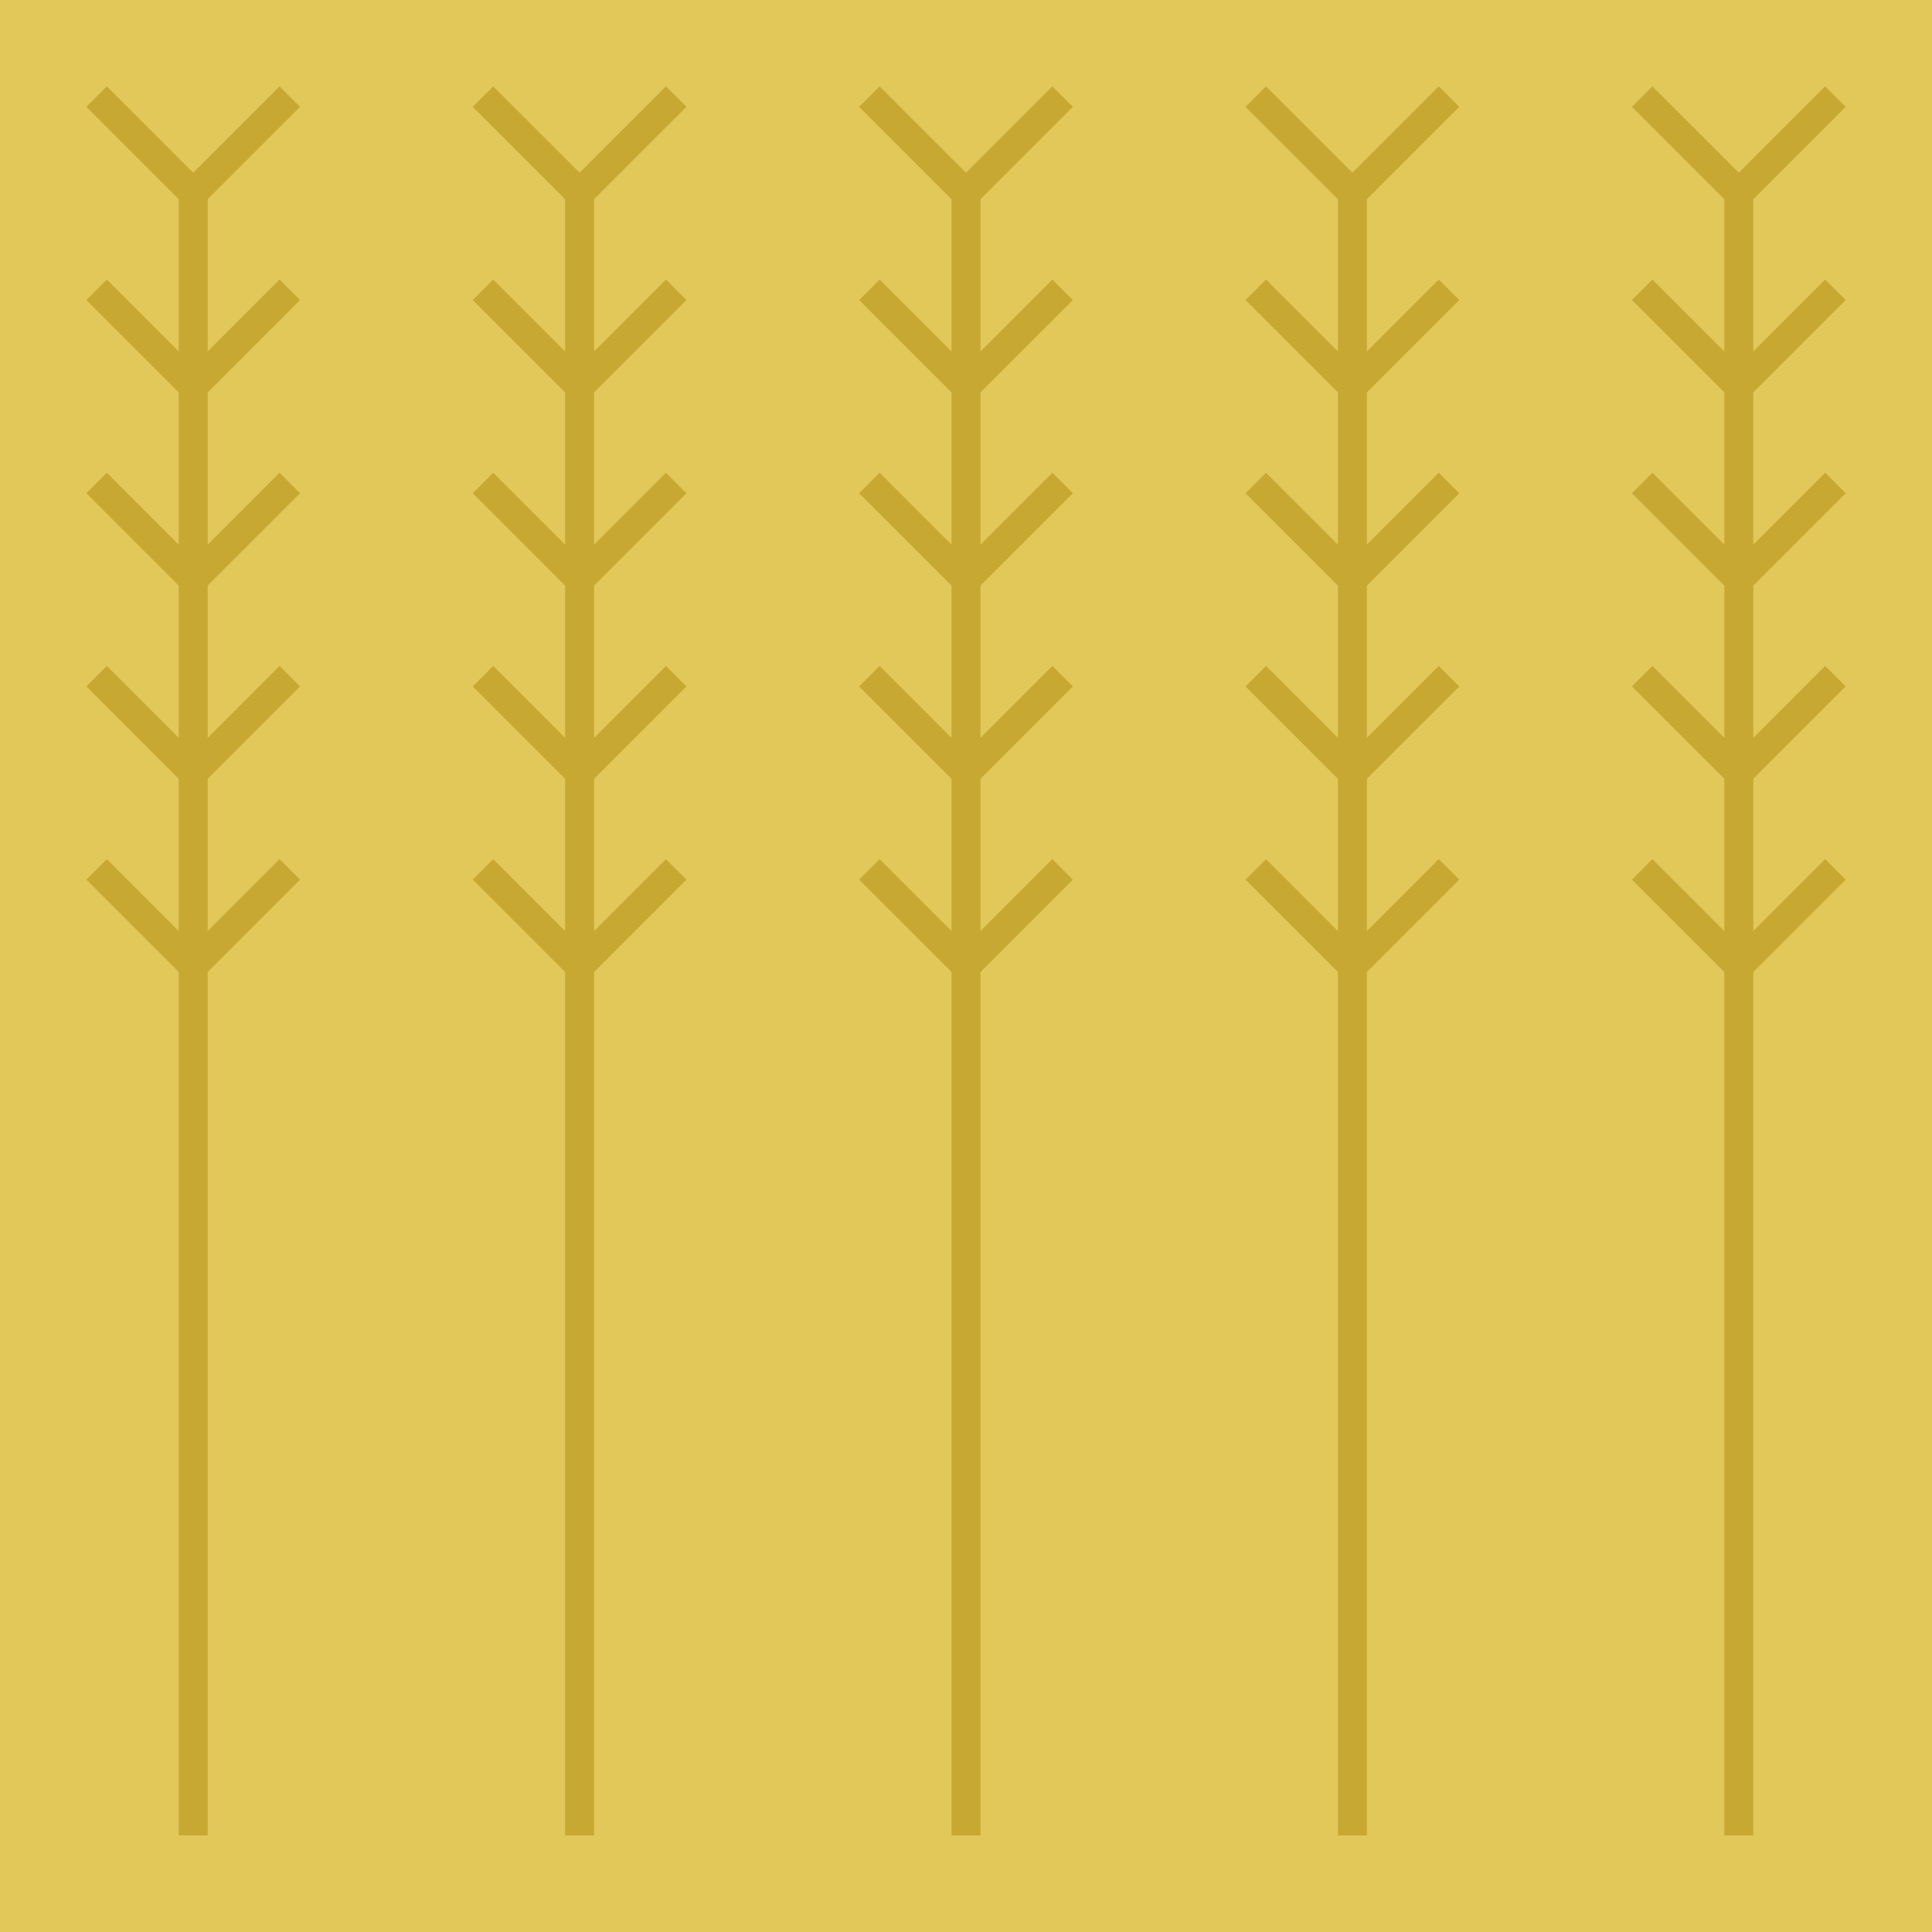
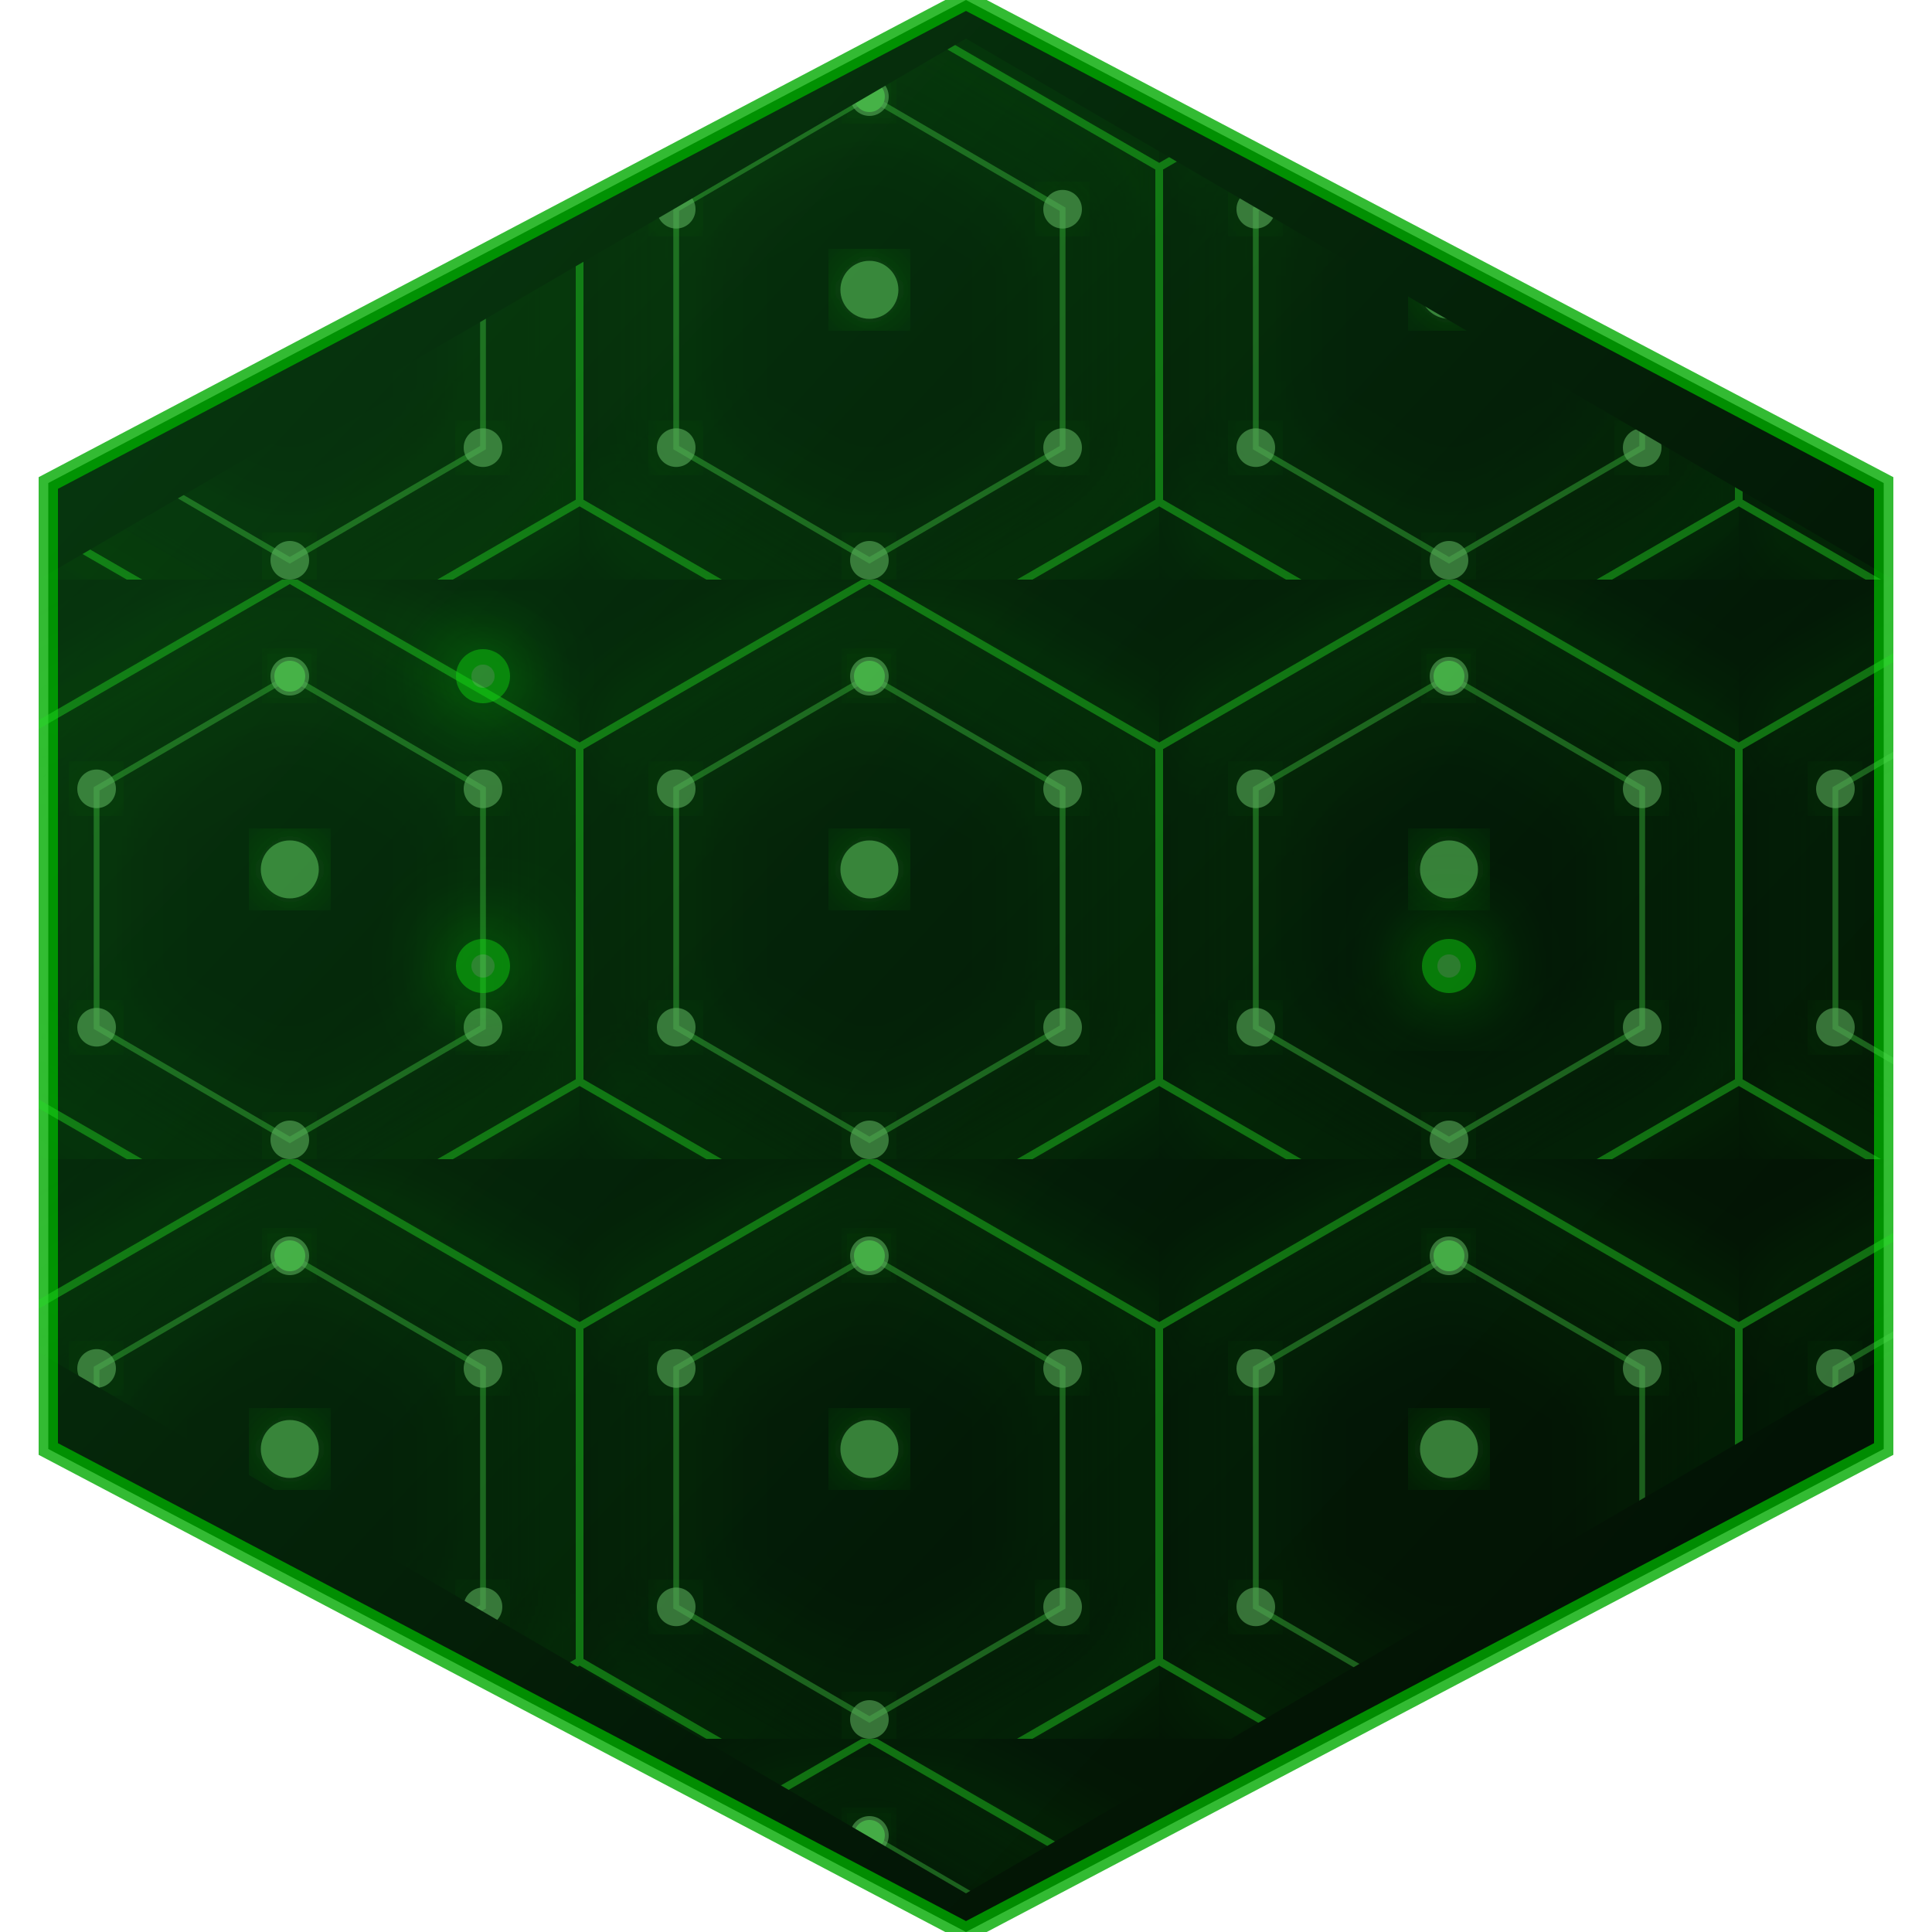
- <svg xmlns="http://www.w3.org/2000/svg" width="100" height="100">
-   <pattern id="grain-pattern" patternUnits="userSpaceOnUse" width="100" height="100">
-     <rect width="100%" height="100%" fill="#e2c759" />
-     <g stroke="#c7a833" stroke-width="1.5" fill="none">
-       <path d="M10 95 L10 50 M5 45 L10 50 L15 45" />
-       <path d="M10 50 L10 40 M5 35 L10 40 L15 35" />
-       <path d="M10 40 L10 30 M5 25 L10 30 L15 25" />
-       <path d="M10 30 L10 20 M5 15 L10 20 L15 15" />
-       <path d="M10 20 L10 10 M5 5 L10 10 L15 5" />
-       <path d="M30 95 L30 50 M25 45 L30 50 L35 45" />
-       <path d="M30 50 L30 40 M25 35 L30 40 L35 35" />
-       <path d="M30 40 L30 30 M25 25 L30 30 L35 25" />
-       <path d="M30 30 L30 20 M25 15 L30 20 L35 15" />
-       <path d="M30 20 L30 10 M25 5 L30 10 L35 5" />
-       <path d="M50 95 L50 50 M45 45 L50 50 L55 45" />
-       <path d="M50 50 L50 40 M45 35 L50 40 L55 35" />
-       <path d="M50 40 L50 30 M45 25 L50 30 L55 25" />
-       <path d="M50 30 L50 20 M45 15 L50 20 L55 15" />
-       <path d="M50 20 L50 10 M45 5 L50 10 L55 5" />
-       <path d="M70 95 L70 50 M65 45 L70 50 L75 45" />
-       <path d="M70 50 L70 40 M65 35 L70 40 L75 35" />
-       <path d="M70 40 L70 30 M65 25 L70 30 L75 25" />
-       <path d="M70 30 L70 20 M65 15 L70 20 L75 15" />
-       <path d="M70 20 L70 10 M65 5 L70 10 L75 5" />
-       <path d="M90 95 L90 50 M85 45 L90 50 L95 45" />
-       <path d="M90 50 L90 40 M85 35 L90 40 L95 35" />
-       <path d="M90 40 L90 30 M85 25 L90 30 L95 25" />
-       <path d="M90 30 L90 20 M85 15 L90 20 L95 15" />
-       <path d="M90 20 L90 10 M85 5 L90 10 L95 5" />
+ <svg xmlns="http://www.w3.org/2000/svg" width="100" height="100" viewBox="0 0 100 100" preserveAspectRatio="none">
+   <defs>
+     <linearGradient id="tile-grad" x1="0%" y1="0%" x2="100%" y2="100%">
+       <stop offset="0%" stop-color="#073D10" />
+       <stop offset="35%" stop-color="#05280A" />
+       <stop offset="65%" stop-color="#031906" />
+       <stop offset="100%" stop-color="#020F04" />
+     </linearGradient>
+     <filter id="neon-glow" x="-20%" y="-20%" width="140%" height="140%">
+       <feGaussianBlur in="SourceGraphic" stdDeviation="2" result="blur" />
+       <feColorMatrix in="blur" type="matrix" values="         0.1 0 0 0 0         0 1.2 0 0 0.1         0 0 0.1 0 0         0 0 0 1.2 0       " result="neon" />
+       <feMerge>
+         <feMergeNode in="neon" />
+         <feMergeNode in="SourceGraphic" />
+       </feMerge>
+     </filter>
+     <pattern id="circuit-inner" patternUnits="userSpaceOnUse" width="30" height="30">
+       <path d="M15 0 L30 8.66 L30 25.98 L15 34.64 L0 25.98 L0 8.66 Z" fill="none" stroke="#22DD22" stroke-width="0.4" opacity="0.6" filter="url(#neon-glow)">
+         <animate attributeName="opacity" values="0.6;0.8;0.6" dur="2.5s" repeatCount="indefinite" />
+       </path>
+       <path d="M15 5 L25 10.83 L25 23.17 L15 29 L5 23.17 L5 10.83 Z" fill="none" stroke="#44DD44" stroke-width="0.3" opacity="0.5" filter="url(#neon-glow)">
+         <animate attributeName="opacity" values="0.5;0.7;0.5" dur="3s" repeatCount="indefinite" />
+       </path>
+       <circle cx="15" cy="5" r="0.8" fill="#33DD33" filter="url(#neon-glow)">
+         <animate attributeName="cx" values="15;25;25;15;5;5;15" dur="6s" repeatCount="indefinite" />
+         <animate attributeName="cy" values="5;10.83;23.17;29;23.17;10.83;5" dur="6s" repeatCount="indefinite" />
+         <animate attributeName="r" values="0.8;1.2;0.8" dur="2s" repeatCount="indefinite" />
+       </circle>
+       <circle cx="15" cy="15" r="1.5" fill="#66DD66" opacity="0.7" filter="url(#neon-glow)">
+         <animate attributeName="r" values="1.5;2;1.5" dur="2s" repeatCount="indefinite" />
+         <animate attributeName="opacity" values="0.7;0.9;0.7" dur="1.5s" repeatCount="indefinite" />
+       </circle>
+       <circle cx="15" cy="5" r="1" fill="#77DD77" opacity="0.6" filter="url(#neon-glow)">
+         <animate attributeName="r" values="1;1.5;1" dur="3s" repeatCount="indefinite" />
+       </circle>
+       <circle cx="25" cy="10.83" r="1" fill="#77DD77" opacity="0.6" filter="url(#neon-glow)">
+         <animate attributeName="r" values="1;1.5;1" dur="3.2s" repeatCount="indefinite" />
+       </circle>
+       <circle cx="25" cy="23.17" r="1" fill="#77DD77" opacity="0.6" filter="url(#neon-glow)">
+         <animate attributeName="r" values="1;1.5;1" dur="3.4s" repeatCount="indefinite" />
+       </circle>
+       <circle cx="15" cy="29" r="1" fill="#77DD77" opacity="0.6" filter="url(#neon-glow)">
+         <animate attributeName="r" values="1;1.5;1" dur="3.6s" repeatCount="indefinite" />
+       </circle>
+       <circle cx="5" cy="23.17" r="1" fill="#77DD77" opacity="0.6" filter="url(#neon-glow)">
+         <animate attributeName="r" values="1;1.5;1" dur="3.8s" repeatCount="indefinite" />
+       </circle>
+       <circle cx="5" cy="10.83" r="1" fill="#77DD77" opacity="0.6" filter="url(#neon-glow)">
+         <animate attributeName="r" values="1;1.5;1" dur="4s" repeatCount="indefinite" />
+       </circle>
+     </pattern>
+   </defs>
+   <g>
+     <path d="M50 0 L97.5 25 L97.5 75 L50 100 L2.5 75 L2.5 25 Z" fill="url(#tile-grad)" filter="url(#forest-noise)" stroke="#00AA00" stroke-width="1" stroke-opacity="0.8">
+       <animate attributeName="stroke-opacity" values="0.8;1;0.8" dur="2.5s" repeatCount="indefinite" />
+     </path>
+     <path d="M50 2 L98 30 L98 70 L50 98 L2 70 L2 30 Z" fill="url(#circuit-inner)" opacity="0.75" />
+     <path d="M50 5 L95 32 L95 68 L50 95 L5 68 L5 32 Z" fill="url(#forest-overlay)" opacity="0.6" />
+     <g stroke="#11DD11" stroke-width="0.8" opacity="0.5" filter="url(#neon-glow)">
+       <circle cx="25" cy="35" r="1" fill="#55DD55">
+         <animate attributeName="cx" values="25;75;25" dur="4s" repeatCount="indefinite" />
+       </circle>
+       <circle cx="75" cy="50" r="1" fill="#55DD55">
+         <animate attributeName="cx" values="75;25;75" dur="3.5s" repeatCount="indefinite" />
+         <animate attributeName="cy" values="50;65;50" dur="3.5s" repeatCount="indefinite" />
+       </circle>
+       <circle cx="25" cy="50" r="1" fill="#55DD55">
+         <animate attributeName="cx" values="25;75;25" dur="5s" repeatCount="indefinite" />
+         <animate attributeName="cy" values="50;65;50" dur="5s" repeatCount="indefinite" />
+       </circle>
    </g>
-   </pattern>
-   <rect width="100%" height="100%" fill="url(#grain-pattern)" />
+   </g>
</svg>
